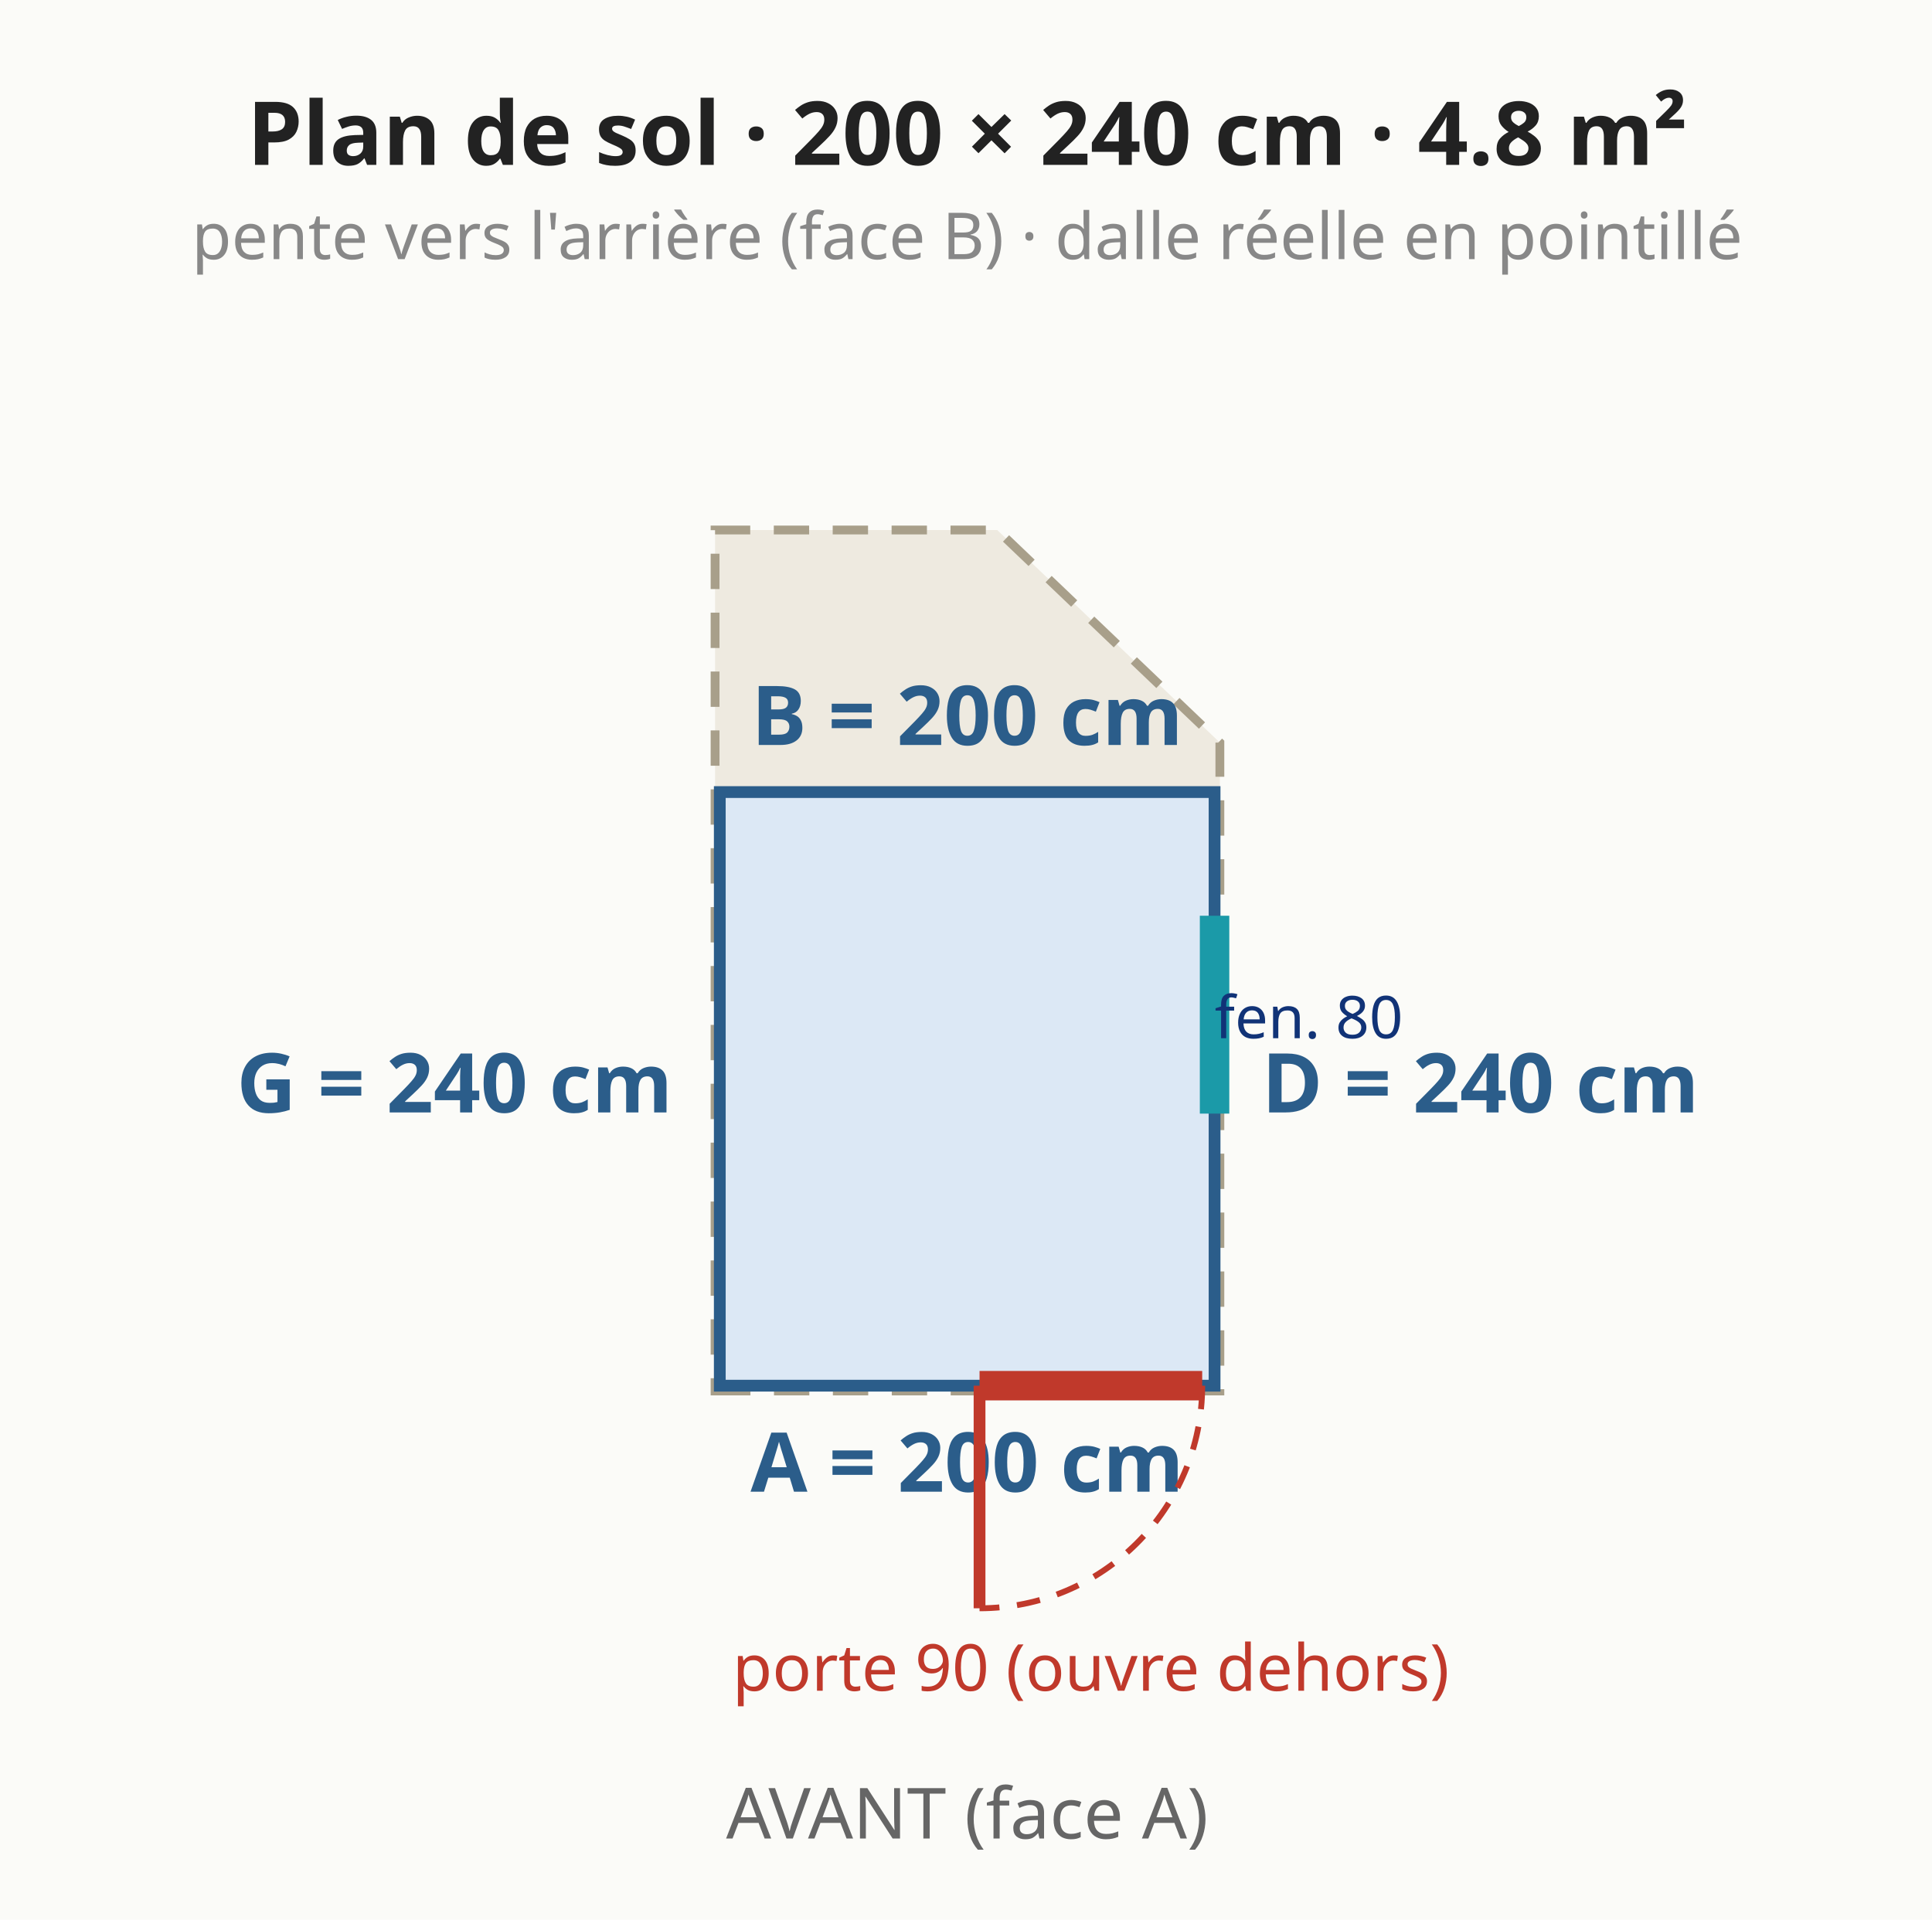
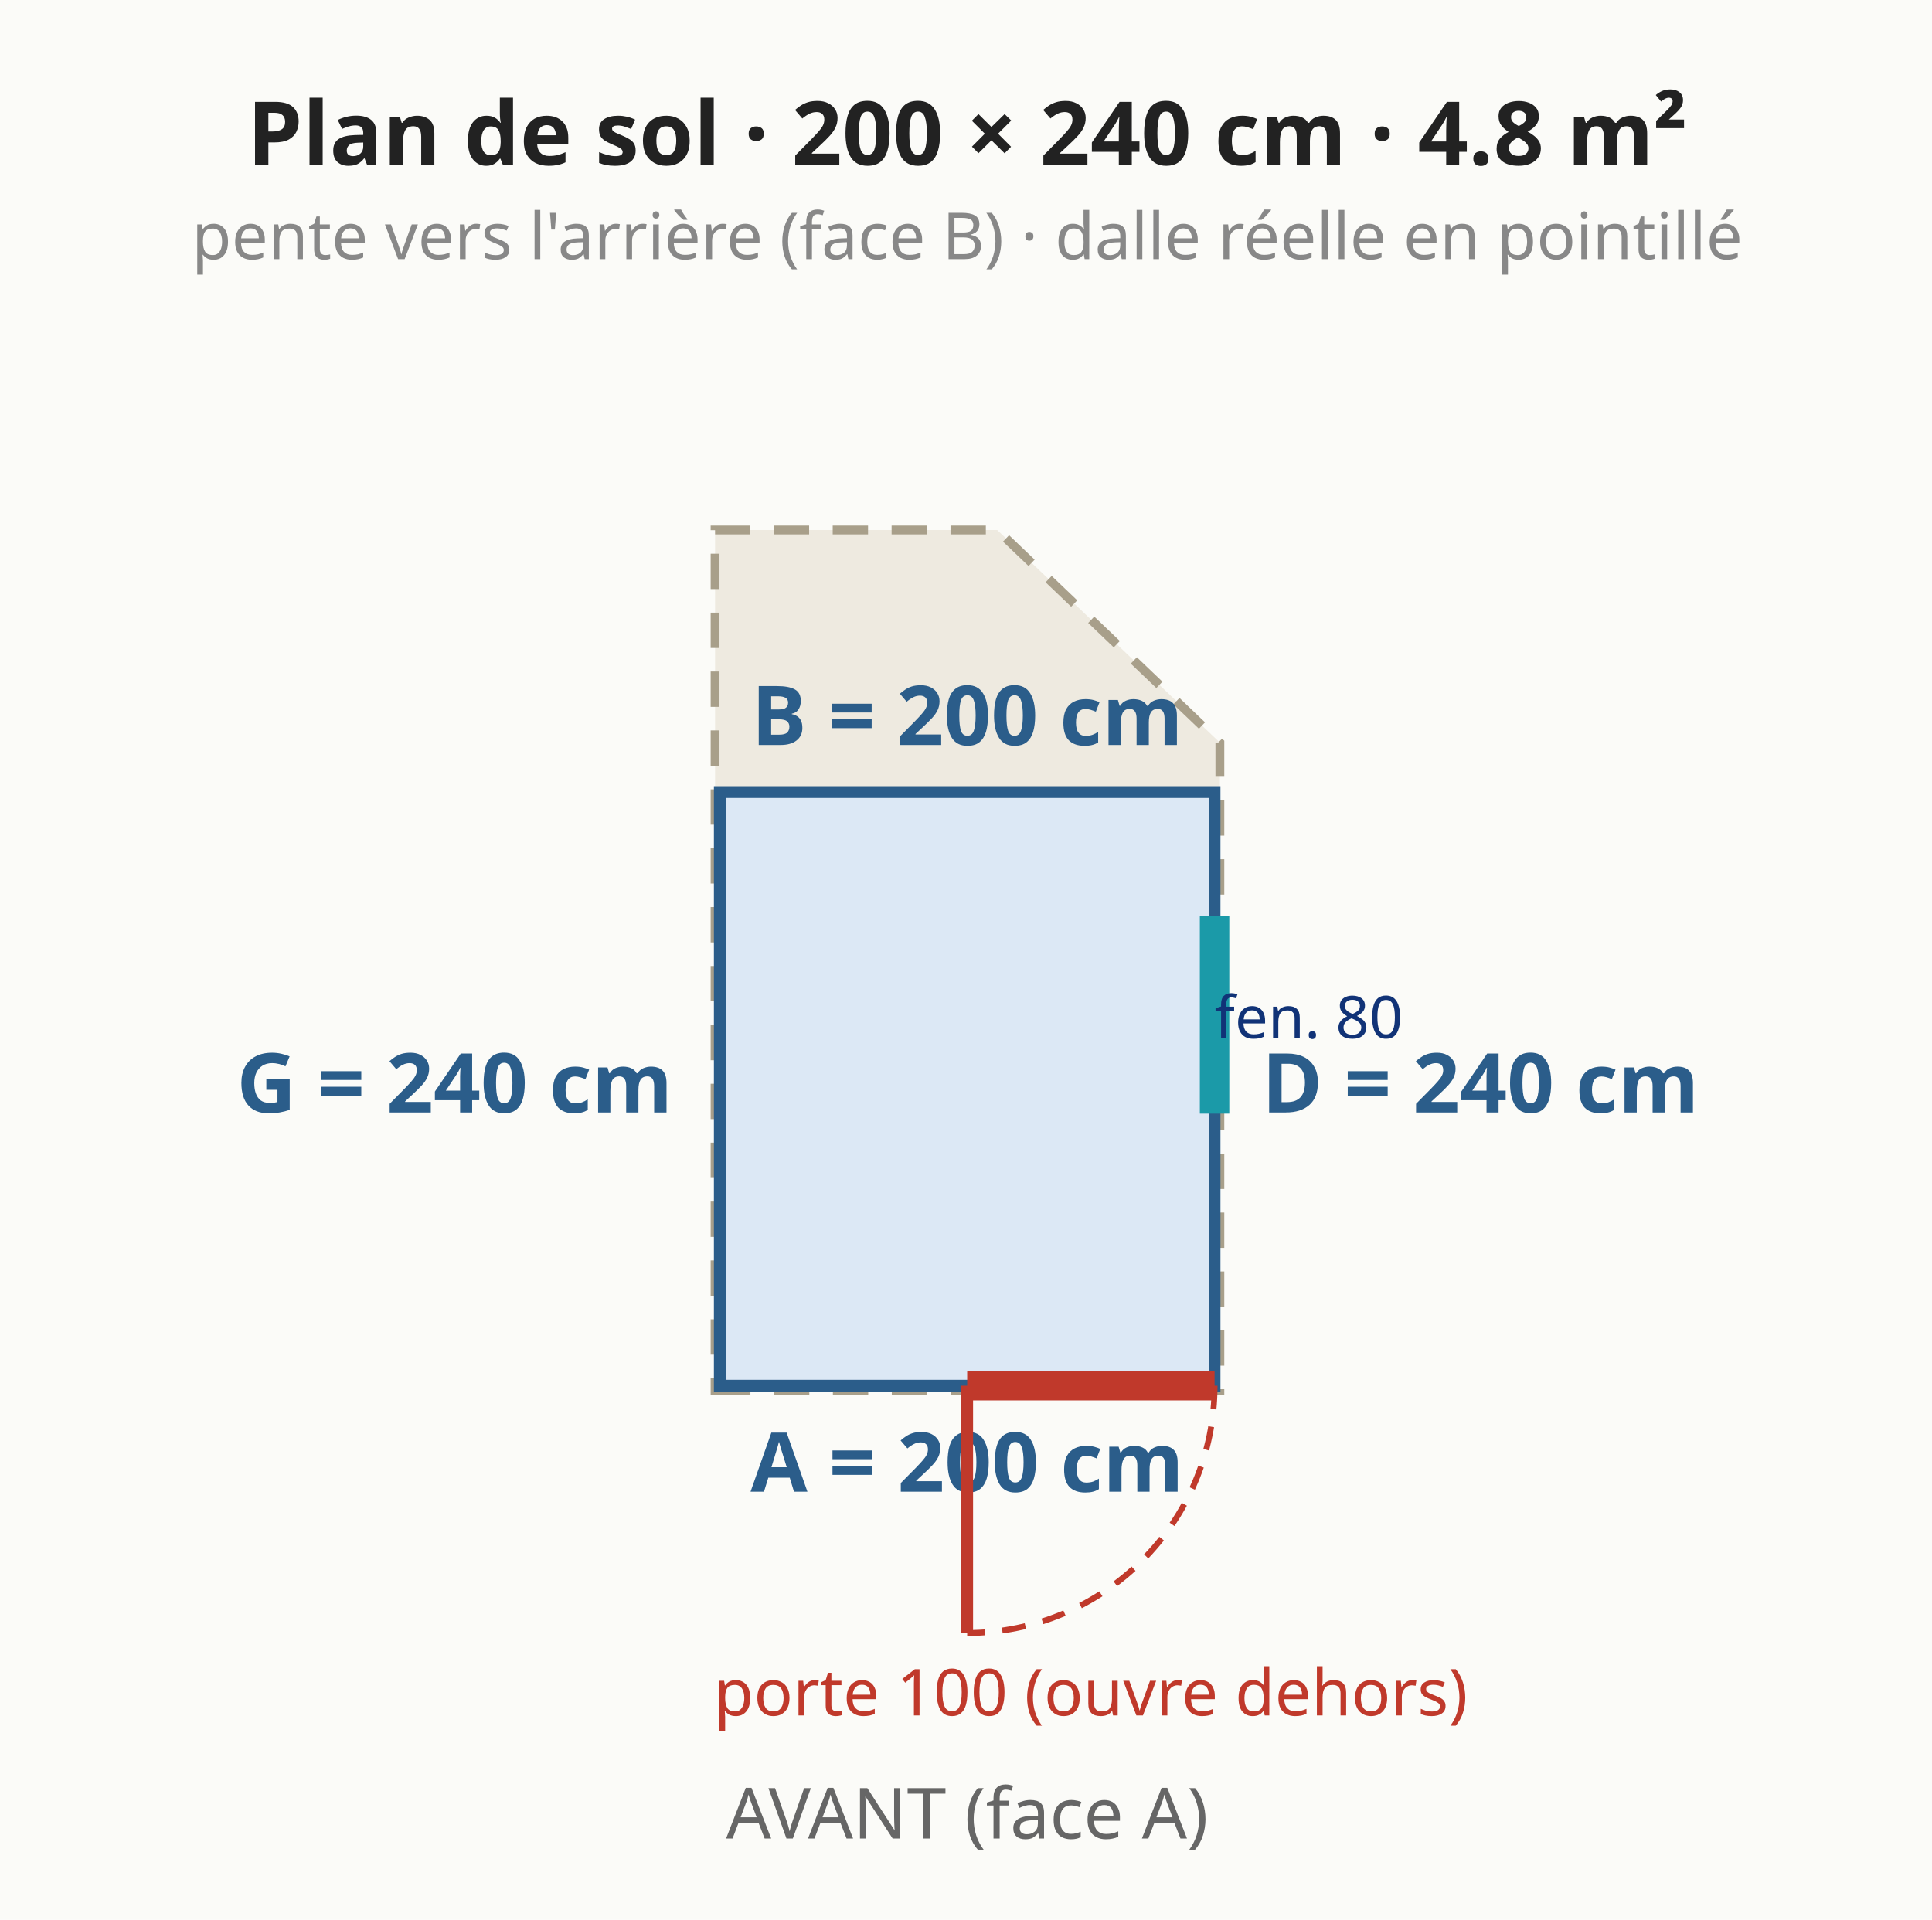
<svg xmlns="http://www.w3.org/2000/svg" viewBox="0 0 328 326" font-family="system-ui,sans-serif" font-size="13">
  <rect width="328" height="326" fill="#fbfbf8" />
  <polygon points="121.4,236.2 207.1,236.2 207.1,126.1 169.3,90.0 121.4,90.0" fill="#eeeae0" stroke="#a89f8a" stroke-width="1.5" stroke-dasharray="6 4" />
  <polygon points="122.2,235.3 206.2,235.3 206.2,134.5 122.2,134.5" fill="#dce8f5" stroke="#2b5d8a" stroke-width="2" />
  <text x="164.2" y="253.3" text-anchor="middle" fill="#2b5d8a" font-size="14" font-weight="bold">A = 200 cm</text>
  <text x="214.2" y="188.9" text-anchor="start" fill="#2b5d8a" font-size="14" font-weight="bold">D = 240 cm</text>
  <text x="164.2" y="126.5" text-anchor="middle" fill="#2b5d8a" font-size="14" font-weight="bold">B = 200 cm</text>
  <text x="114.2" y="188.9" text-anchor="end" fill="#2b5d8a" font-size="14" font-weight="bold">G = 240 cm</text>
-   <line x1="166.3" y1="235.3" x2="204.1" y2="235.3" stroke="#c0392b" stroke-width="5" />
-   <line x1="166.3" y1="235.3" x2="166.3" y2="273.1" stroke="#c0392b" stroke-width="2" />
-   <path d="M 204.1 235.3 A 37.8 37.8 0 0 1 166.3 273.1" fill="none" stroke="#c0392b" stroke-width="1" stroke-dasharray="4 3" />
-   <text x="185.2" y="287.1" text-anchor="middle" fill="#c0392b" font-size="11" font-weight="normal">porte 90 (ouvre dehors)</text>
+   <line x1="164.2" y1="235.3" x2="206.2" y2="235.3" stroke="#c0392b" stroke-width="5" />
+   <line x1="164.2" y1="235.3" x2="164.2" y2="277.3" stroke="#c0392b" stroke-width="2" />
+   <path d="M 206.2 235.3 A 42.0 42.0 0 0 1 164.2 277.3" fill="none" stroke="#c0392b" stroke-width="1" stroke-dasharray="4 3" />
+   <text x="185.2" y="291.3" text-anchor="middle" fill="#c0392b" font-size="11" font-weight="normal">porte 100 (ouvre dehors)</text>
  <line x1="206.2" y1="189.1" x2="206.2" y2="155.5" stroke="#1b9aa8" stroke-width="5" />
  <text x="222.2" y="176.3" text-anchor="middle" fill="#137" font-size="10" font-weight="normal">fen. 80</text>
  <text x="164.2" y="28.0" text-anchor="middle" fill="#222" font-size="15" font-weight="bold">Plan de sol · 200 × 240 cm · 4.8 m²</text>
  <text x="164.2" y="44.0" text-anchor="middle" fill="#888" font-size="11" font-weight="normal">pente vers l'arrière (face B) · dalle réelle en pointillé</text>
  <text x="164.2" y="312.2" text-anchor="middle" fill="#666" font-size="12" font-weight="normal">AVANT (face A)</text>
</svg>
